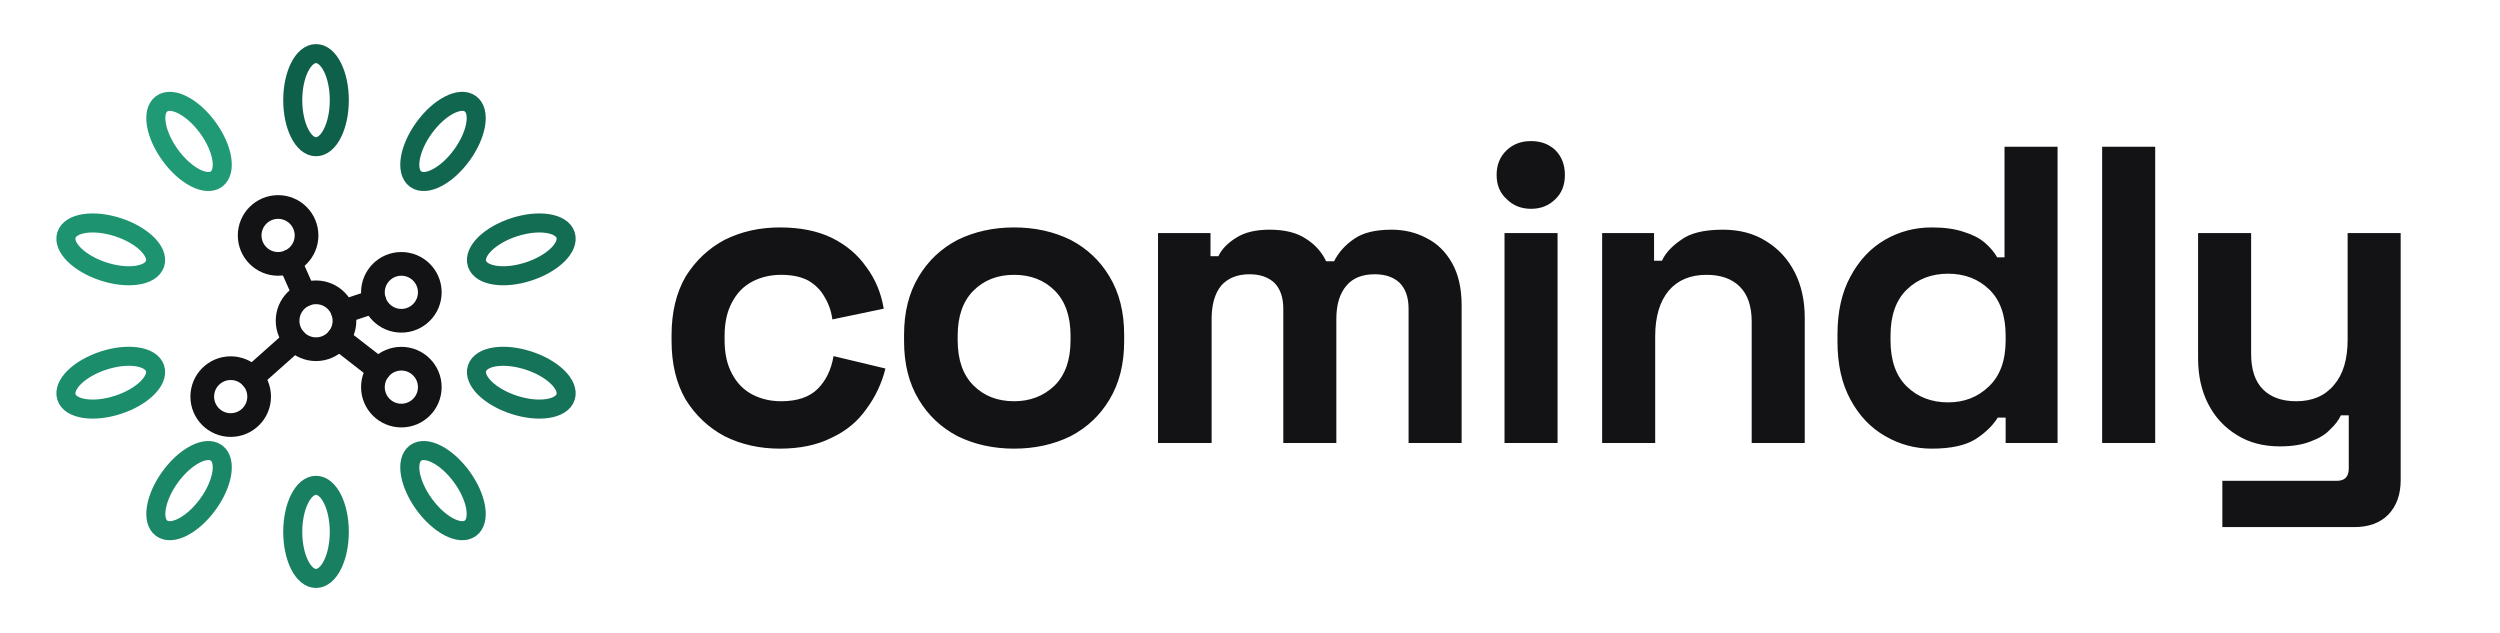
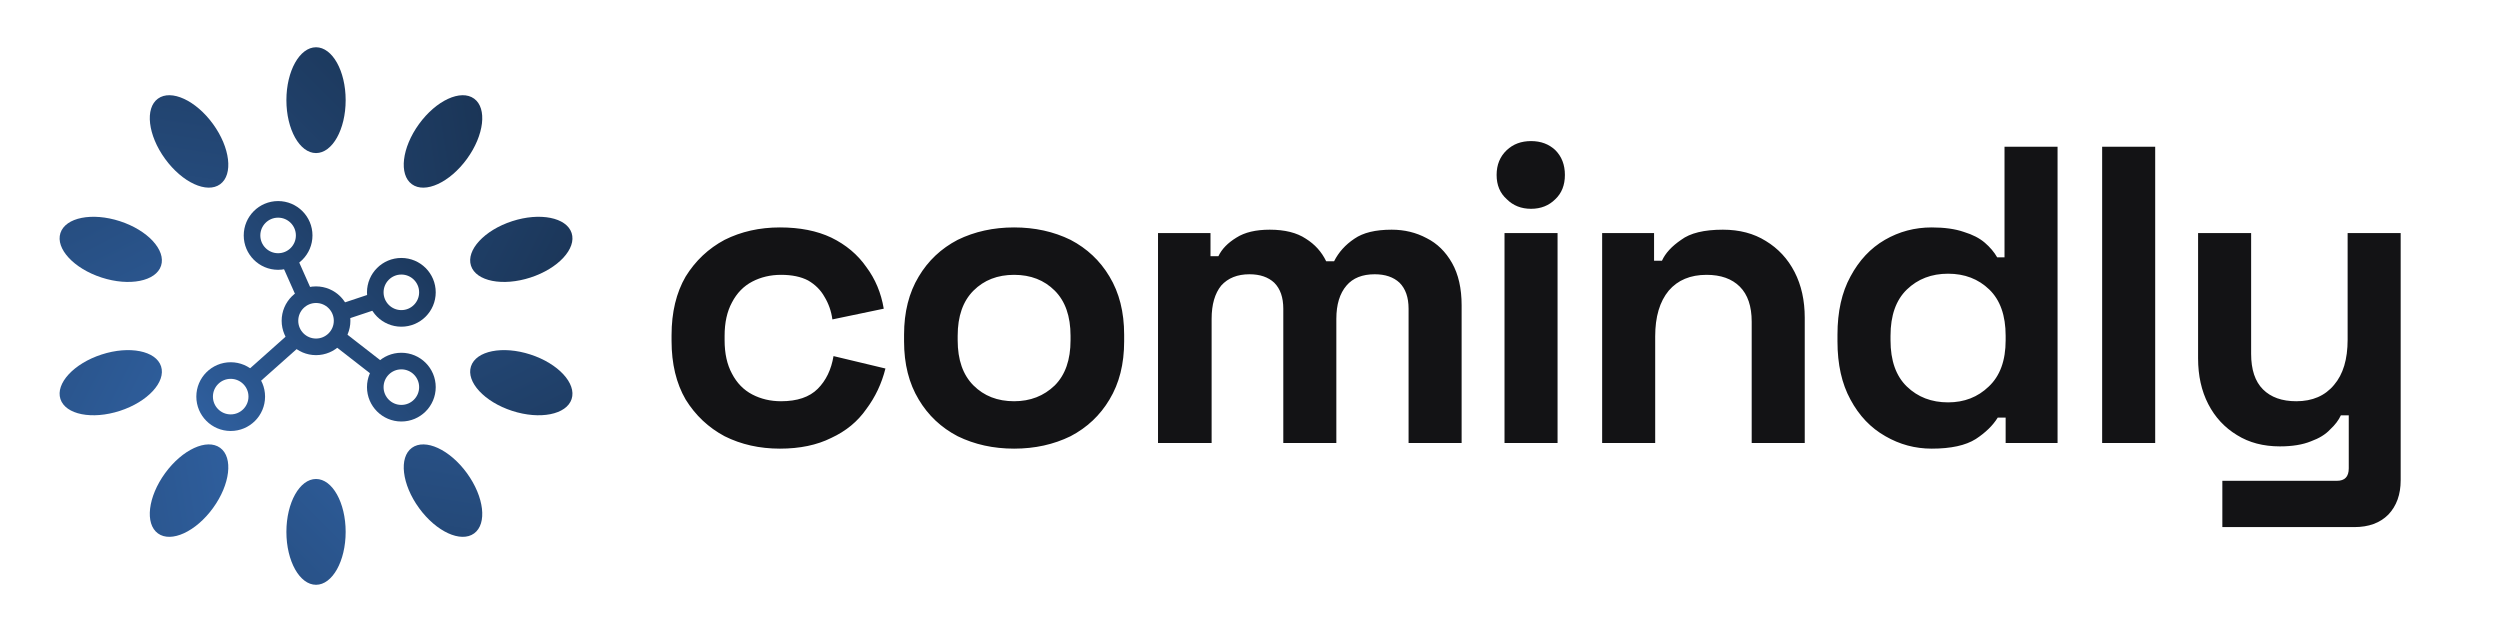
<svg xmlns="http://www.w3.org/2000/svg" viewBox="0 0 443 112" width="443" height="112" role="img" aria-label="comindly">
  <g transform="translate(8 8) scale(0.375)">
-     <ellipse cx="128.0" cy="26.0" rx="11" ry="22" transform="rotate(0 128.0 26.0)" fill="none" stroke="#0F604A" stroke-width="9" />
-     <ellipse cx="188.0" cy="45.5" rx="11" ry="22" transform="rotate(36 188.0 45.5)" fill="none" stroke="#11664F" stroke-width="9" />
-     <ellipse cx="225.0" cy="96.5" rx="11" ry="22" transform="rotate(72 225.0 96.5)" fill="none" stroke="#136D53" stroke-width="9" />
-     <ellipse cx="225.0" cy="159.5" rx="11" ry="22" transform="rotate(108 225.0 159.5)" fill="none" stroke="#147358" stroke-width="9" />
-     <ellipse cx="188.0" cy="210.5" rx="11" ry="22" transform="rotate(144 188.0 210.5)" fill="none" stroke="#167A5D" stroke-width="9" />
-     <ellipse cx="128.0" cy="230.0" rx="11" ry="22" transform="rotate(180 128.0 230.0)" fill="none" stroke="#188061" stroke-width="9" />
-     <ellipse cx="68.0" cy="210.5" rx="11" ry="22" transform="rotate(216 68.0 210.5)" fill="none" stroke="#1A8766" stroke-width="9" />
-     <ellipse cx="31.0" cy="159.5" rx="11" ry="22" transform="rotate(252 31.0 159.5)" fill="none" stroke="#1B8D6B" stroke-width="9" />
-     <ellipse cx="31.0" cy="96.5" rx="11" ry="22" transform="rotate(288 31.0 96.5)" fill="none" stroke="#1D946F" stroke-width="9" />
-     <ellipse cx="68.0" cy="45.5" rx="11" ry="22" transform="rotate(324 68.0 45.5)" fill="none" stroke="#1F9A74" stroke-width="9" />
-     <g transform="translate(128 128) scale(0.56) translate(-128 -124)" fill="none" stroke="#131315" stroke-linecap="round" stroke-linejoin="round" stroke-width="20">
+     <defs>
+       <linearGradient id="cm-light" gradientUnits="userSpaceOnUse" x1="218.5" y1="37.5" x2="37.5" y2="218.5">
+         <stop offset="0" stop-color="#1A3455" />
+         <stop offset="1" stop-color="#2F5F9E" />
+       </linearGradient>
+     </defs>
+     <ellipse cx="128.0" cy="26.0" rx="14" ry="25" transform="rotate(0 128.0 26.0)" fill="url(#cm-light)" />
+     <ellipse cx="188.0" cy="45.5" rx="14" ry="25" transform="rotate(36 188.0 45.5)" fill="url(#cm-light)" />
+     <ellipse cx="225.0" cy="96.5" rx="14" ry="25" transform="rotate(72 225.0 96.5)" fill="url(#cm-light)" />
+     <ellipse cx="225.0" cy="159.5" rx="14" ry="25" transform="rotate(108 225.0 159.5)" fill="url(#cm-light)" />
+     <ellipse cx="188.0" cy="210.5" rx="14" ry="25" transform="rotate(144 188.0 210.5)" fill="url(#cm-light)" />
+     <ellipse cx="128.0" cy="230.0" rx="14" ry="25" transform="rotate(180 128.0 230.0)" fill="url(#cm-light)" />
+     <ellipse cx="68.0" cy="210.5" rx="14" ry="25" transform="rotate(216 68.0 210.5)" fill="url(#cm-light)" />
+     <ellipse cx="31.0" cy="159.5" rx="14" ry="25" transform="rotate(252 31.0 159.5)" fill="url(#cm-light)" />
+     <ellipse cx="31.0" cy="96.5" rx="14" ry="25" transform="rotate(288 31.0 96.5)" fill="url(#cm-light)" />
+     <ellipse cx="68.0" cy="45.5" rx="14" ry="25" transform="rotate(324 68.0 45.5)" fill="url(#cm-light)" />
+     <g transform="translate(128 128) scale(0.56) translate(-128 -124)" fill="none" stroke="url(#cm-light)" stroke-linecap="round" stroke-linejoin="round" stroke-width="14">
      <line x1="177.23" y1="111.59" x2="150.77" y2="120.41" />
      <line x1="181.06" y1="169.27" x2="146.94" y2="142.73" />
      <line x1="110.06" y1="143.94" x2="73.94" y2="176.06" />
      <line x1="118.25" y1="106.07" x2="105.75" y2="77.93" />
-       <circle cx="128" cy="128" r="24" />
-       <circle cx="200" cy="104" r="24" />
-       <circle cx="200" cy="184" r="24" />
-       <circle cx="56" cy="192" r="24" />
-       <circle cx="96" cy="56" r="24" />
+       <circle cx="128" cy="128" r="22" />
+       <circle cx="200" cy="104" r="22" />
+       <circle cx="200" cy="184" r="22" />
+       <circle cx="56" cy="192" r="22" />
+       <circle cx="96" cy="56" r="22" />
    </g>
  </g>
  <path d="M138.2 79.5Q132.8 79.5 128.4 77.3Q124.1 75 121.5 70.8Q119 66.5 119 60.4V59.4Q119 53.3 121.5 49Q124.1 44.8 128.4 42.5Q132.8 40.3 138.2 40.3Q143.5 40.3 147.3 42.1Q151.2 44 153.5 47.3Q155.9 50.5 156.6 54.7L147.5 56.6Q147.2 54.4 146.1 52.6Q145.1 50.8 143.2 49.7Q141.3 48.7 138.4 48.7Q135.6 48.7 133.3 49.9Q131 51.1 129.7 53.6Q128.4 56 128.4 59.5V60.3Q128.4 63.8 129.7 66.2Q131 68.7 133.3 69.9Q135.6 71.1 138.4 71.1Q142.7 71.1 144.9 68.9Q147.1 66.7 147.7 63.1L156.9 65.3Q155.9 69.3 153.5 72.5Q151.2 75.8 147.3 77.6Q143.5 79.5 138.2 79.5ZM179.7 79.5Q174.2 79.5 169.7 77.3Q165.3 75 162.8 70.8Q160.2 66.5 160.2 60.5V59.3Q160.2 53.3 162.8 49Q165.3 44.8 169.7 42.5Q174.2 40.3 179.7 40.3Q185.2 40.3 189.7 42.5Q194.1 44.8 196.6 49Q199.2 53.3 199.2 59.3V60.5Q199.2 66.5 196.6 70.8Q194.1 75 189.7 77.3Q185.2 79.5 179.7 79.5ZM179.7 71.1Q184 71.1 186.9 68.3Q189.7 65.5 189.7 60.3V59.5Q189.7 54.3 186.9 51.5Q184.1 48.7 179.7 48.7Q175.3 48.7 172.5 51.5Q169.7 54.3 169.7 59.5V60.3Q169.7 65.5 172.5 68.3Q175.3 71.1 179.7 71.1ZM205.2 78.5V41.3H214.5V45.4H215.9Q216.8 43.5 219.1 42.1Q221.3 40.7 225 40.7Q229 40.7 231.4 42.3Q233.8 43.8 235 46.3H236.4Q237.6 43.9 240 42.3Q242.3 40.7 246.6 40.7Q250 40.7 252.8 42.2Q255.6 43.6 257.3 46.6Q259 49.6 259 54.1V78.5H249.6V54.7Q249.6 51.7 248 50.1Q246.4 48.6 243.6 48.6Q240.3 48.6 238.6 50.6Q236.8 52.7 236.8 56.5V78.5H227.4V54.7Q227.4 51.7 225.8 50.1Q224.2 48.6 221.4 48.6Q218.2 48.6 216.4 50.6Q214.7 52.7 214.7 56.5V78.5ZM266.6 78.5V41.3H276V78.5ZM271.3 37Q268.7 37 267 35.3Q265.2 33.7 265.2 31Q265.2 28.3 267 26.6Q268.7 25 271.3 25Q273.9 25 275.6 26.6Q277.3 28.3 277.3 31Q277.3 33.7 275.6 35.3Q273.9 37 271.3 37ZM283.9 78.5V41.3H293.1V46.2H294.5Q295.4 44.2 297.9 42.5Q300.3 40.7 305.3 40.7Q309.7 40.7 312.9 42.7Q316.2 44.7 318 48.2Q319.8 51.7 319.8 56.3V78.5H310.4V57Q310.4 52.9 308.3 50.8Q306.2 48.7 302.4 48.7Q298.1 48.7 295.7 51.5Q293.3 54.4 293.3 59.6V78.5ZM342.3 79.5Q337.9 79.5 334.1 77.3Q330.2 75.1 327.9 70.8Q325.6 66.6 325.6 60.5V59.3Q325.6 53.2 327.9 49Q330.2 44.7 334 42.5Q337.8 40.3 342.3 40.3Q345.7 40.3 348 41.1Q350.3 41.8 351.7 43Q353.1 44.2 353.9 45.6H355.2V26H364.6V78.5H355.4V74H354Q352.7 76.1 350.1 77.8Q347.4 79.5 342.3 79.5ZM345.2 71.3Q349.5 71.3 352.4 68.5Q355.4 65.7 355.4 60.3V59.5Q355.4 54.1 352.5 51.3Q349.6 48.5 345.2 48.5Q340.8 48.5 337.9 51.3Q335 54.1 335 59.5V60.3Q335 65.7 337.9 68.5Q340.8 71.3 345.2 71.3ZM372.5 78.5V26H381.9V78.5ZM393.8 93.4V85.2H414.1Q416.2 85.2 416.2 83V73.6H414.8Q414.2 74.9 412.9 76.1Q411.7 77.4 409.5 78.2Q407.3 79.1 404 79.1Q399.6 79.1 396.4 77.1Q393.1 75.1 391.3 71.6Q389.5 68.1 389.5 63.5V41.3H398.9V62.7Q398.9 66.9 401 69Q403.1 71.1 406.9 71.1Q411.2 71.1 413.6 68.2Q416 65.4 416 60.2V41.3H425.4V85.1Q425.4 88.9 423.2 91.2Q421 93.4 417.2 93.4Z" fill="#131315" />
</svg>
